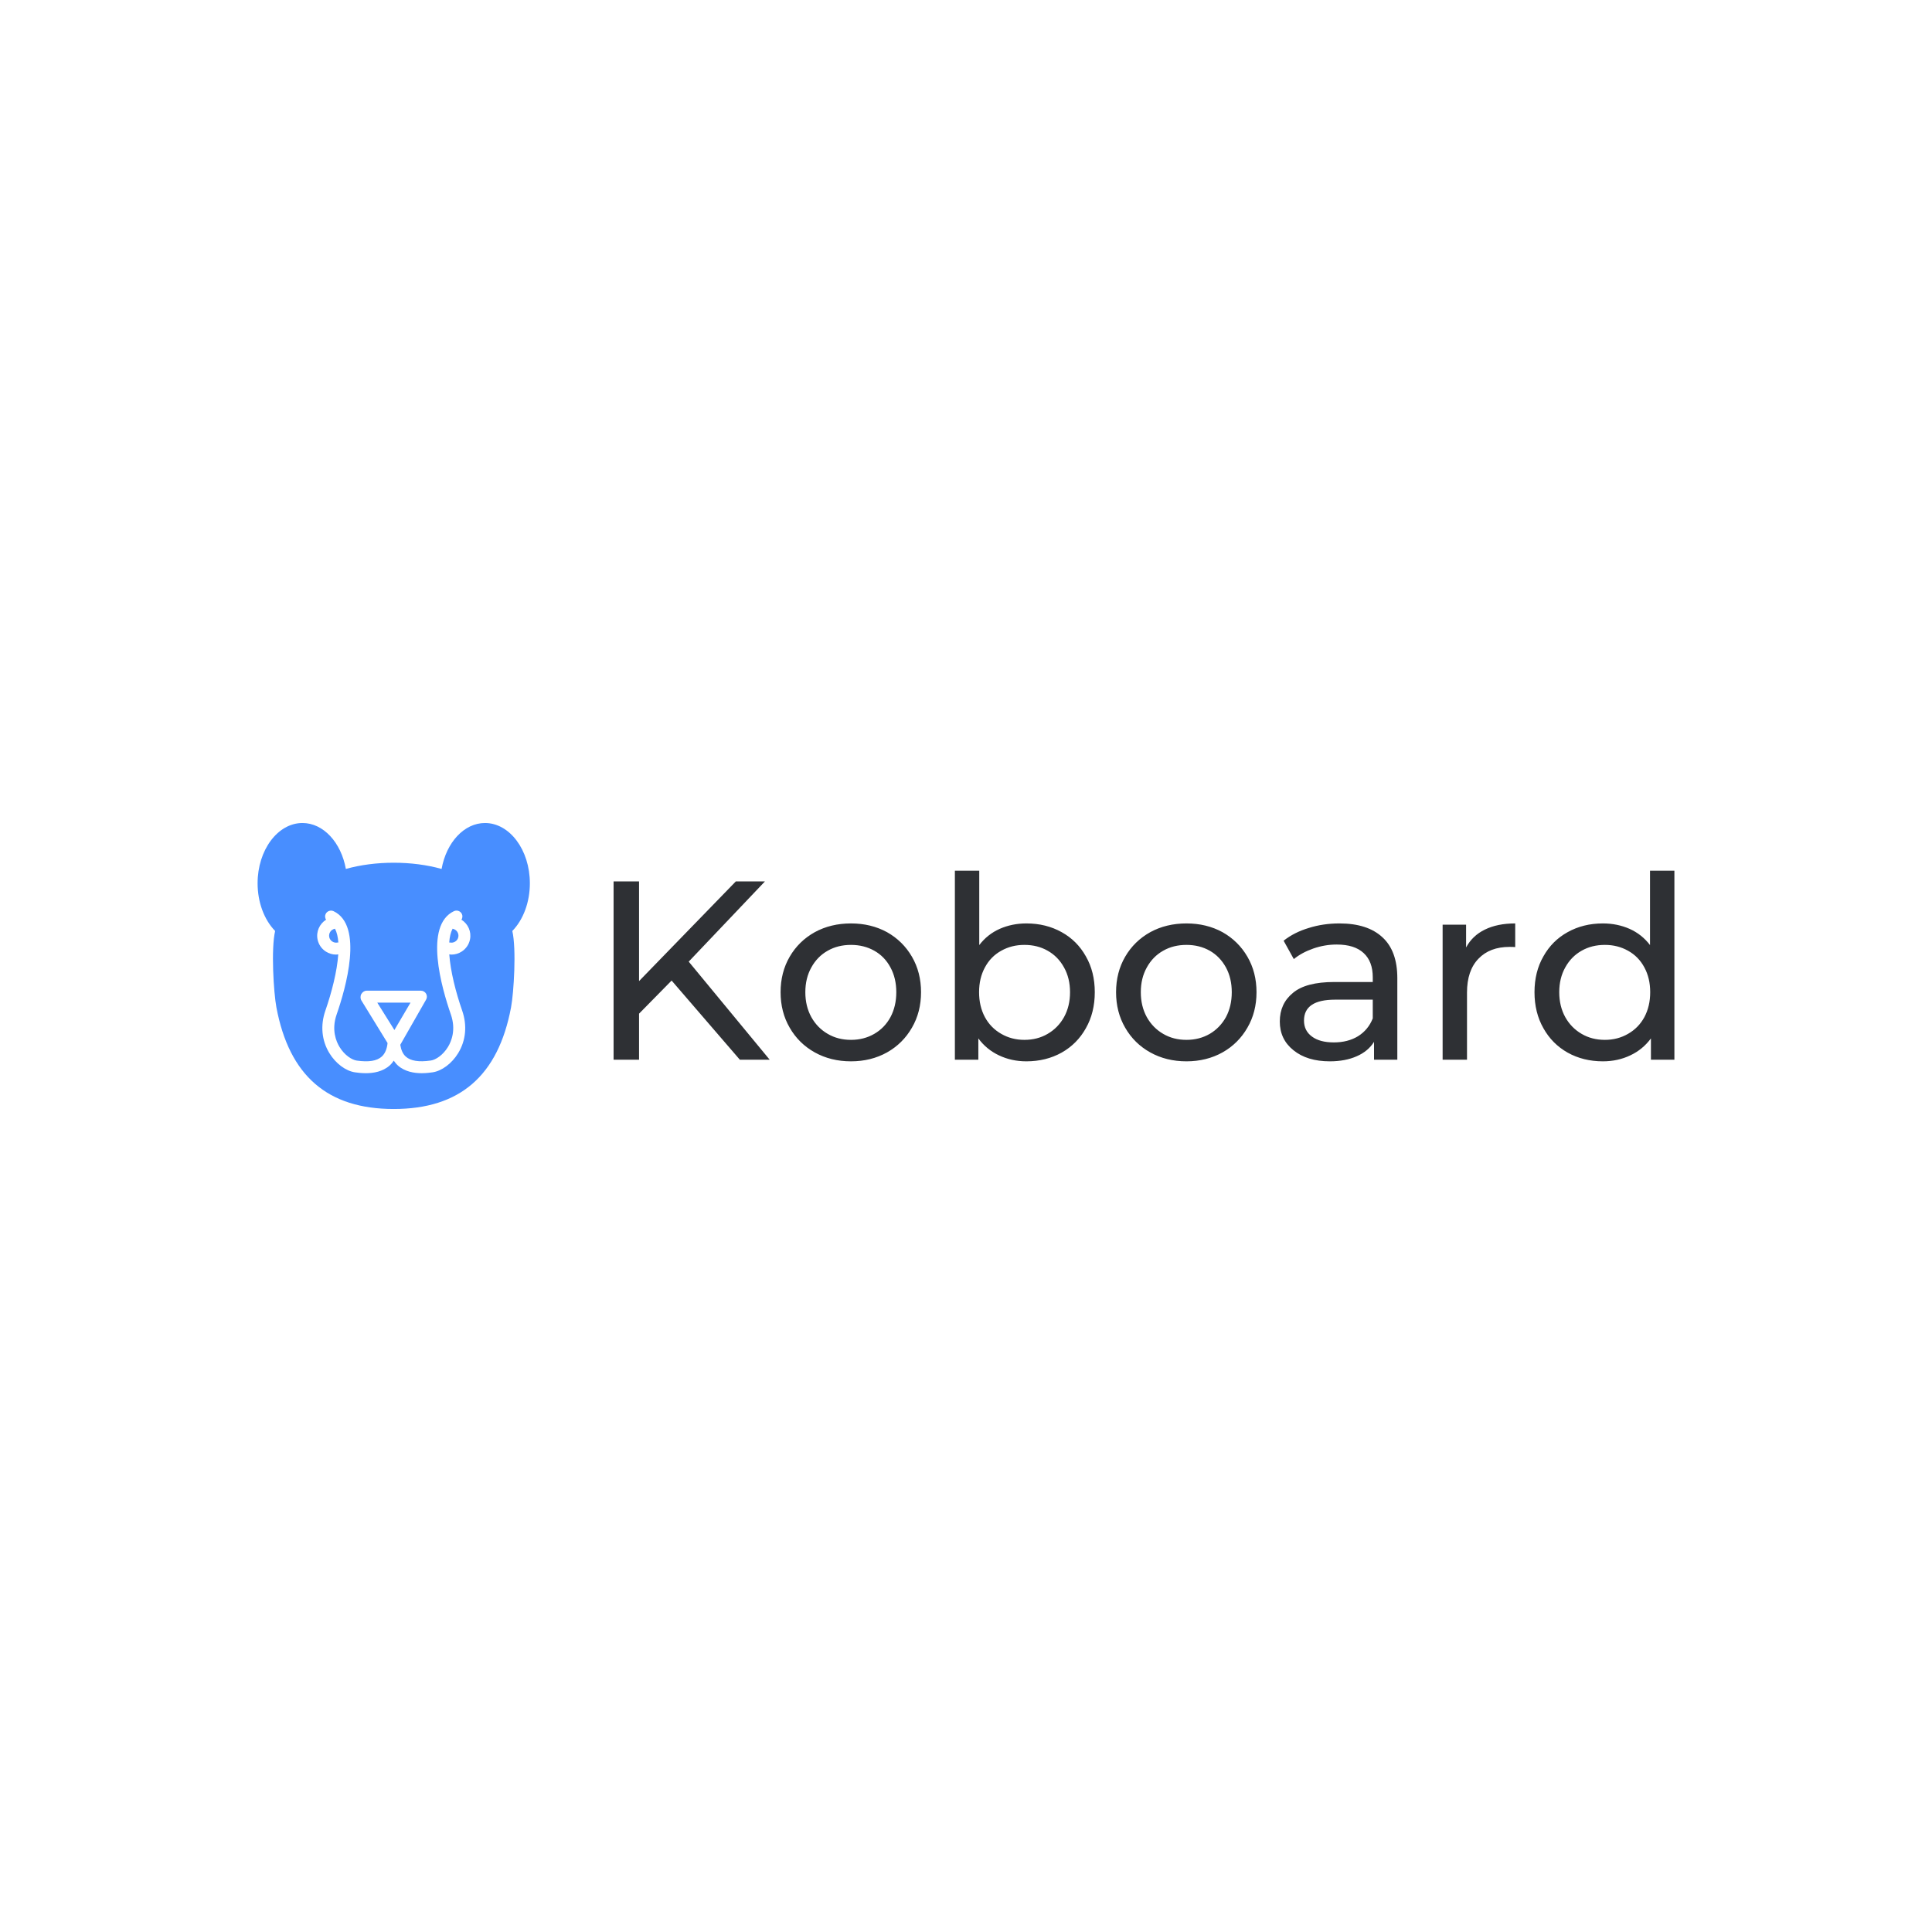
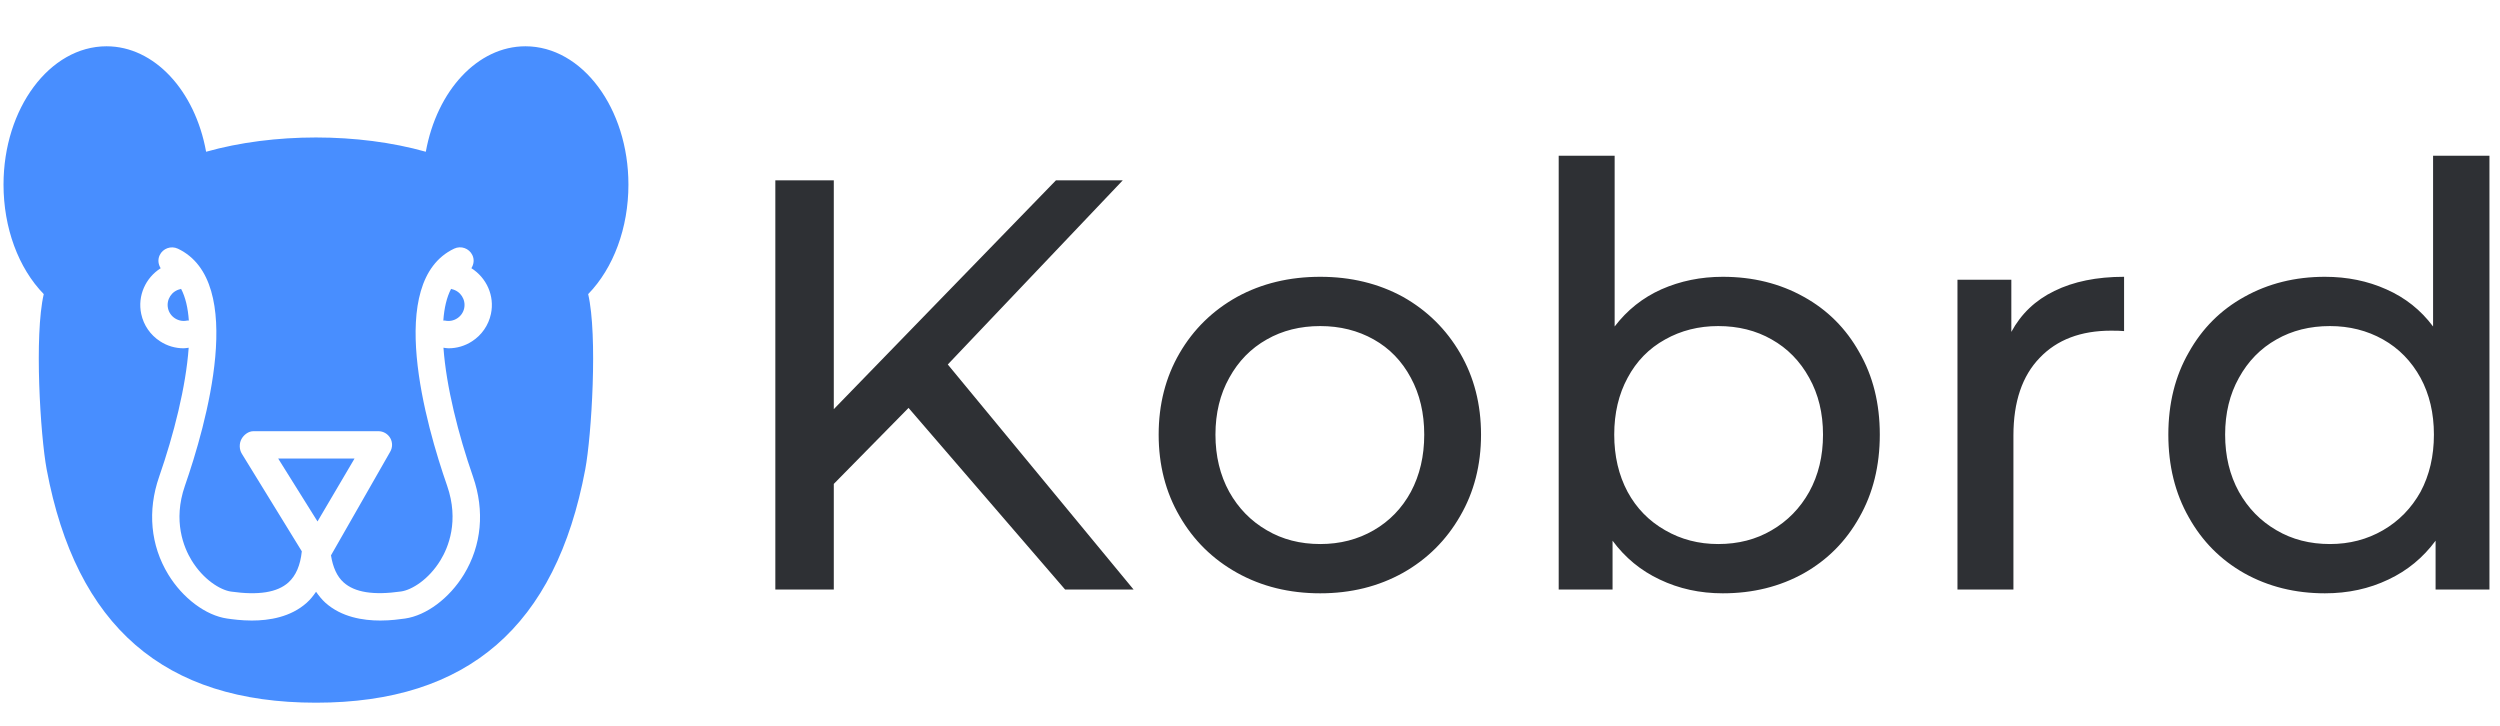
- <svg xmlns="http://www.w3.org/2000/svg" data-v-fde0c5aa="" viewBox="0 0 300 300" class="iconLeft">
-   <defs data-v-fde0c5aa="" />
-   <rect data-v-fde0c5aa="" fill="transparent" x="0" y="0" width="300px" height="300px" class="logo-background-square" />
-   <defs data-v-fde0c5aa="" />
-   <g data-v-fde0c5aa="" id="fbbf2353-8730-4262-9482-0dcb4c8ac108" fill="#2e3034" transform="matrix(2.824958,0,0,2.824958,91.12405,126.2704)">
-     <path d="M8.41 13.55L4.66 9.20L2.87 11.02L2.87 13.55L1.47 13.55L1.47 3.75L2.87 3.75L2.87 9.23L8.19 3.75L9.79 3.75L5.60 8.16L10.05 13.55L8.41 13.55ZM14.52 13.64L14.52 13.64Q13.41 13.64 12.53 13.15L12.53 13.15L12.53 13.15Q11.65 12.66 11.15 11.79L11.15 11.79L11.15 11.79Q10.65 10.93 10.65 9.84L10.65 9.84L10.65 9.84Q10.65 8.75 11.15 7.89L11.15 7.89L11.15 7.89Q11.65 7.03 12.53 6.54L12.53 6.54L12.53 6.54Q13.41 6.06 14.52 6.06L14.52 6.06L14.52 6.06Q15.62 6.06 16.50 6.54L16.50 6.54L16.50 6.54Q17.37 7.03 17.87 7.89L17.87 7.89L17.87 7.89Q18.37 8.75 18.37 9.84L18.37 9.84L18.37 9.84Q18.37 10.93 17.87 11.79L17.87 11.79L17.87 11.79Q17.37 12.66 16.50 13.15L16.50 13.15L16.50 13.15Q15.62 13.64 14.52 13.64L14.52 13.64ZM14.52 12.46L14.52 12.46Q15.23 12.46 15.80 12.13L15.80 12.13L15.80 12.13Q16.37 11.80 16.69 11.21L16.69 11.21L16.69 11.21Q17.01 10.61 17.01 9.84L17.01 9.84L17.01 9.84Q17.01 9.07 16.69 8.48L16.69 8.48L16.69 8.48Q16.37 7.88 15.80 7.56L15.80 7.56L15.80 7.56Q15.23 7.24 14.52 7.24L14.52 7.24L14.52 7.24Q13.80 7.24 13.24 7.56L13.24 7.56L13.24 7.56Q12.67 7.88 12.34 8.48L12.34 8.48L12.34 8.48Q12.01 9.07 12.01 9.84L12.01 9.84L12.01 9.84Q12.01 10.61 12.34 11.21L12.34 11.21L12.34 11.21Q12.67 11.80 13.24 12.13L13.24 12.13L13.24 12.13Q13.80 12.46 14.52 12.46L14.52 12.46ZM24.16 6.06L24.16 6.06Q25.24 6.06 26.10 6.54L26.10 6.54L26.10 6.54Q26.95 7.01 27.43 7.87L27.43 7.87L27.43 7.87Q27.92 8.72 27.92 9.84L27.92 9.84L27.92 9.84Q27.92 10.96 27.43 11.82L27.43 11.82L27.43 11.82Q26.95 12.68 26.10 13.16L26.10 13.16L26.10 13.16Q25.24 13.64 24.16 13.64L24.16 13.64L24.16 13.64Q23.34 13.64 22.65 13.31L22.65 13.31L22.65 13.31Q21.97 12.99 21.52 12.38L21.52 12.38L21.52 13.55L20.23 13.55L20.23 3.16L21.57 3.16L21.57 7.25L21.57 7.25Q22.02 6.66 22.69 6.36L22.69 6.36L22.69 6.36Q23.37 6.06 24.16 6.06L24.16 6.06ZM24.05 12.46L24.05 12.46Q24.77 12.46 25.33 12.13L25.33 12.13L25.33 12.13Q25.90 11.80 26.23 11.21L26.23 11.21L26.23 11.21Q26.56 10.61 26.56 9.84L26.56 9.84L26.56 9.84Q26.56 9.07 26.23 8.48L26.23 8.48L26.23 8.48Q25.90 7.88 25.33 7.56L25.33 7.56L25.33 7.56Q24.77 7.24 24.05 7.24L24.05 7.24L24.05 7.24Q23.35 7.24 22.78 7.56L22.78 7.56L22.78 7.56Q22.20 7.88 21.88 8.48L21.88 8.48L21.88 8.48Q21.56 9.07 21.56 9.84L21.56 9.84L21.56 9.84Q21.56 10.61 21.88 11.21L21.88 11.21L21.88 11.21Q22.20 11.80 22.78 12.13L22.78 12.13L22.78 12.13Q23.35 12.46 24.05 12.46L24.05 12.46ZM32.96 13.64L32.96 13.64Q31.85 13.64 30.97 13.15L30.97 13.15L30.97 13.15Q30.09 12.66 29.59 11.79L29.59 11.79L29.59 11.79Q29.09 10.93 29.09 9.84L29.09 9.84L29.09 9.84Q29.09 8.75 29.59 7.89L29.59 7.89L29.59 7.89Q30.09 7.03 30.97 6.54L30.97 6.54L30.97 6.54Q31.85 6.06 32.96 6.06L32.96 6.06L32.96 6.06Q34.06 6.06 34.94 6.54L34.94 6.54L34.94 6.54Q35.81 7.03 36.31 7.89L36.31 7.89L36.31 7.89Q36.81 8.75 36.81 9.84L36.81 9.84L36.81 9.84Q36.81 10.93 36.31 11.79L36.31 11.79L36.31 11.79Q35.81 12.66 34.94 13.15L34.94 13.15L34.94 13.15Q34.06 13.64 32.96 13.64L32.96 13.64ZM32.96 12.46L32.96 12.46Q33.67 12.46 34.24 12.13L34.24 12.13L34.24 12.13Q34.80 11.80 35.13 11.21L35.13 11.21L35.13 11.21Q35.45 10.61 35.45 9.84L35.45 9.84L35.45 9.84Q35.45 9.07 35.13 8.48L35.13 8.48L35.13 8.48Q34.80 7.88 34.24 7.56L34.24 7.56L34.24 7.56Q33.67 7.24 32.96 7.24L32.96 7.24L32.96 7.24Q32.24 7.24 31.68 7.56L31.68 7.56L31.68 7.56Q31.11 7.88 30.78 8.48L30.78 8.48L30.78 8.48Q30.45 9.07 30.45 9.84L30.45 9.84L30.45 9.84Q30.45 10.61 30.78 11.21L30.78 11.21L30.78 11.21Q31.11 11.80 31.68 12.13L31.68 12.13L31.68 12.13Q32.24 12.46 32.96 12.46L32.96 12.46ZM41.37 6.06L41.37 6.06Q42.91 6.06 43.73 6.82L43.73 6.82L43.73 6.82Q44.55 7.57 44.55 9.07L44.55 9.07L44.55 13.55L43.27 13.55L43.27 12.57L43.27 12.57Q42.94 13.09 42.32 13.36L42.32 13.36L42.32 13.36Q41.69 13.64 40.84 13.64L40.84 13.64L40.84 13.64Q39.59 13.64 38.84 13.03L38.84 13.03L38.84 13.03Q38.09 12.43 38.09 11.45L38.09 11.45L38.09 11.45Q38.09 10.47 38.81 9.88L38.81 9.88L38.81 9.88Q39.52 9.28 41.08 9.28L41.08 9.28L43.20 9.28L43.20 9.02L43.20 9.02Q43.20 8.15 42.70 7.69L42.70 7.69L42.70 7.69Q42.20 7.22 41.22 7.22L41.22 7.22L41.22 7.22Q40.56 7.22 39.93 7.44L39.93 7.44L39.93 7.44Q39.30 7.66 38.86 8.02L38.86 8.02L38.30 7.01L38.30 7.01Q38.88 6.55 39.68 6.31L39.68 6.31L39.68 6.31Q40.47 6.06 41.37 6.06L41.37 6.06ZM41.06 12.60L41.06 12.60Q41.83 12.60 42.39 12.26L42.39 12.26L42.39 12.26Q42.95 11.91 43.20 11.28L43.20 11.28L43.20 10.25L41.13 10.25L41.13 10.25Q39.42 10.25 39.42 11.40L39.42 11.40L39.42 11.40Q39.42 11.96 39.86 12.28L39.86 12.28L39.86 12.28Q40.29 12.60 41.06 12.60L41.06 12.60ZM48.33 7.38L48.33 7.38Q48.68 6.73 49.36 6.40L49.36 6.40L49.36 6.40Q50.05 6.06 51.03 6.06L51.03 6.06L51.03 7.36L51.03 7.36Q50.92 7.35 50.72 7.35L50.72 7.35L50.72 7.35Q49.63 7.35 49.01 8.00L49.01 8.00L49.01 8.00Q48.38 8.65 48.38 9.86L48.38 9.86L48.38 13.55L47.04 13.55L47.04 6.13L48.33 6.13L48.33 7.38ZM58.44 3.16L59.78 3.16L59.78 13.55L58.49 13.55L58.49 12.38L58.49 12.38Q58.04 12.99 57.36 13.31L57.36 13.31L57.36 13.31Q56.67 13.64 55.85 13.64L55.85 13.64L55.85 13.64Q54.77 13.64 53.91 13.16L53.91 13.16L53.91 13.16Q53.06 12.68 52.58 11.82L52.58 11.82L52.58 11.82Q52.09 10.96 52.09 9.84L52.09 9.84L52.09 9.84Q52.09 8.72 52.58 7.87L52.58 7.87L52.58 7.87Q53.06 7.01 53.91 6.54L53.91 6.54L53.91 6.54Q54.77 6.06 55.85 6.06L55.85 6.06L55.85 6.06Q56.64 6.06 57.32 6.36L57.32 6.36L57.32 6.36Q57.99 6.66 58.44 7.25L58.44 7.25L58.44 3.16ZM55.96 12.46L55.96 12.46Q56.66 12.46 57.23 12.13L57.23 12.13L57.23 12.13Q57.81 11.80 58.13 11.21L58.13 11.21L58.13 11.21Q58.45 10.61 58.45 9.84L58.45 9.84L58.45 9.84Q58.45 9.07 58.13 8.48L58.13 8.48L58.13 8.48Q57.81 7.88 57.23 7.56L57.23 7.56L57.23 7.56Q56.66 7.24 55.96 7.24L55.96 7.24L55.96 7.24Q55.24 7.24 54.68 7.56L54.68 7.56L54.68 7.56Q54.11 7.88 53.78 8.48L53.78 8.48L53.78 8.48Q53.45 9.07 53.45 9.84L53.45 9.84L53.45 9.84Q53.45 10.61 53.78 11.21L53.78 11.21L53.78 11.21Q54.11 11.80 54.68 12.13L54.68 12.13L54.68 12.13Q55.24 12.46 55.96 12.46L55.96 12.46Z" />
+ <svg xmlns="http://www.w3.org/2000/svg" width="355" height="103" class="iconLeft">
+   <defs>
+   
+  </defs>
+   <defs>
+   
+  </defs>
+   <defs>
+   
+  </defs>
+   <g>
+     <rect fill="none" id="canvas_background" height="105" width="357" y="-1" x="-1" />
  </g>
-   <defs data-v-fde0c5aa="" />
-   <g data-v-fde0c5aa="" id="4d351a0d-8391-4a65-8279-6c292f3340d1" stroke="none" fill="#488eff" transform="matrix(0.4625868,0,0,0.4625868,38.9342,127.7958)">
-     <path d="M67.86 35.516c-.04-.004-.068-.032-.1-.04-.64 1.224-1.004 2.796-1.136 4.64.084.004.168-.016.252 0a2.326 2.326 0 0 0 1.776-.328 2.32 2.32 0 0 0 1.024-1.476 2.365 2.365 0 0 0-1.816-2.796zM42.472 60.292l5.752 9.2 5.416-9.2zM28.272 35.472c-.032.008-.06.036-.096.04a2.364 2.364 0 0 0-1.82 2.796c.128.612.496 1.14 1.028 1.48.528.34 1.16.46 1.772.324.084-.016.168.004.252 0-.132-1.84-.492-3.416-1.136-4.64z" />
-     <path d="M93.696 20.228C93.696 9.076 86.936 0 78.632 0c-6.984 0-12.948 6.48-14.568 15.424-9.852-2.784-22.28-2.784-32.132 0C30.32 6.48 24.352 0 17.368 0 9.064 0 2.304 9.076 2.304 20.228c0 6.328 2.176 12.208 5.884 16.016-1.404 6.032-.5 20.676.428 25.64C12.924 84.844 25.804 96 47.996 96S83.072 84.84 87.38 61.884c.928-4.952 1.832-19.604.428-25.64 3.708-3.808 5.888-9.688 5.888-16.016zM73.588 39.14a6.325 6.325 0 0 1-2.764 4.008 6.284 6.284 0 0 1-3.436 1.02c-.252 0-.496-.052-.744-.084.408 5.696 2.172 12.688 4.328 18.88 1.728 4.972 1.252 10.04-1.332 14.276-2.116 3.476-5.5 6.008-8.62 6.452-.74.1-2.056.292-3.612.292-2.52 0-5.668-.488-8.032-2.604-.524-.476-.956-1.024-1.364-1.604-.4.584-.836 1.136-1.36 1.604-2.36 2.116-5.508 2.604-8.032 2.604-1.56 0-2.876-.188-3.612-.292-3.12-.444-6.504-2.98-8.616-6.452-2.584-4.24-3.06-9.312-1.332-14.276 2.152-6.192 3.92-13.18 4.324-18.876-.248.028-.492.08-.74.08-1.212 0-2.4-.344-3.436-1.02a6.313 6.313 0 0 1-2.764-4c-.572-2.676.656-5.308 2.844-6.688-.352-.56-.452-1.264-.148-1.904a2.003 2.003 0 0 1 2.664-.956c10.136 4.812 4.096 25.852 1.028 34.68-1.788 5.152-.16 9.032.972 10.892 1.716 2.82 4.192 4.344 5.76 4.576 4.02.568 6.772.136 8.408-1.336 1.084-.98 1.748-2.504 1.956-4.552L37.16 59.592c-.388-.616-.408-1.508-.056-2.148.352-.636 1.028-1.152 1.752-1.152h18.272c.716 0 1.38.388 1.736 1.004a2.002 2.002 0 0 1-.012 2.008l-8.656 15.148c.276 1.736.872 3.08 1.844 3.952 1.632 1.468 4.368 1.904 8.408 1.328 1.572-.224 4.048-1.752 5.764-4.572 1.132-1.852 2.756-5.736.968-10.892-3.076-8.828-9.12-29.86 1.032-34.676a2.003 2.003 0 0 1 2.664.956c.308.64.204 1.344-.148 1.908 2.2 1.388 3.428 4.016 2.86 6.684z" />
+   <g>
+     <g stroke="null" id="svg_5">
+       <g stroke="null" id="svg_6">
+         <g stroke="null" transform="matrix(5.929452,0,0,5.929452,57.25468,158.9378) " fill="#2e3034" id="e7ba3948-04a8-4d60-8ee0-1b5b9066c9d2">
+           <path stroke="null" id="svg_2" d="m15.852,-12.686l-3.75,-4.35l-1.79,1.82l0,2.53l-1.4,0l0,-9.8l1.4,0l0,5.48l5.32,-5.48l1.6,0l-4.19,4.41l4.45,5.39l-1.64,0zm6.11,0.09l0,0q-1.11,0 -1.99,-0.49l0,0l0,0q-0.88,-0.49 -1.38,-1.36l0,0l0,0q-0.5,-0.86 -0.5,-1.95l0,0l0,0q0,-1.09 0.5,-1.95l0,0l0,0q0.5,-0.86 1.38,-1.35l0,0l0,0q0.88,-0.48 1.99,-0.48l0,0l0,0q1.1,0 1.98,0.48l0,0l0,0q0.87,0.49 1.37,1.35l0,0l0,0q0.5,0.86 0.5,1.95l0,0l0,0q0,1.09 -0.5,1.95l0,0l0,0q-0.5,0.87 -1.37,1.36l0,0l0,0q-0.88,0.49 -1.98,0.49l0,0zm0,-1.18l0,0q0.71,0 1.28,-0.33l0,0l0,0q0.57,-0.33 0.89,-0.92l0,0l0,0q0.32,-0.6 0.32,-1.37l0,0l0,0q0,-0.77 -0.32,-1.36l0,0l0,0q-0.32,-0.6 -0.89,-0.92l0,0l0,0q-0.57,-0.32 -1.28,-0.32l0,0l0,0q-0.72,0 -1.28,0.32l0,0l0,0q-0.57,0.32 -0.9,0.92l0,0l0,0q-0.33,0.59 -0.33,1.36l0,0l0,0q0,0.77 0.33,1.37l0,0l0,0q0.33,0.59 0.9,0.92l0,0l0,0q0.56,0.33 1.28,0.33l0,0zm9.64,-6.4l0,0q1.08,0 1.94,0.48l0,0l0,0q0.85,0.47 1.33,1.33l0,0l0,0q0.49,0.85 0.49,1.97l0,0l0,0q0,1.12 -0.49,1.98l0,0l0,0q-0.48,0.86 -1.33,1.34l0,0l0,0q-0.86,0.48 -1.94,0.48l0,0l0,0q-0.82,0 -1.51,-0.33l0,0l0,0q-0.68,-0.32 -1.13,-0.93l0,0l0,1.17l-1.29,0l0,-10.39l1.34,0l0,4.09l0,0q0.45,-0.59 1.12,-0.89l0,0l0,0q0.68,-0.3 1.47,-0.3l0,0zm-0.11,6.4l0,0q0.72,0 1.28,-0.33l0,0l0,0q0.57,-0.33 0.9,-0.92l0,0l0,0q0.33,-0.6 0.33,-1.37l0,0l0,0q0,-0.77 -0.33,-1.36l0,0l0,0q-0.33,-0.6 -0.9,-0.92l0,0l0,0q-0.56,-0.32 -1.28,-0.32l0,0l0,0q-0.7,0 -1.27,0.32l0,0l0,0q-0.58,0.32 -0.9,0.92l0,0l0,0q-0.32,0.59 -0.32,1.36l0,0l0,0q0,0.77 0.32,1.37l0,0l0,0q0.32,0.59 0.9,0.92l0,0l0,0q0.57,0.33 1.27,0.33l0,0zm7.02,-5.08l0,0q0.35,-0.65 1.03,-0.98l0,0l0,0q0.69,-0.34 1.67,-0.34l0,0l0,1.3l0,0q-0.11,-0.01 -0.31,-0.01l0,0l0,0q-1.09,0 -1.71,0.65l0,0l0,0q-0.63,0.65 -0.63,1.86l0,0l0,3.69l-1.34,0l0,-7.42l1.29,0l0,1.25zm10.1,-4.22l1.35,0l0,10.39l-1.29,0l0,-1.17l0,0q-0.45,0.61 -1.13,0.93l0,0l0,0q-0.69,0.33 -1.52,0.33l0,0l0,0q-1.07,0 -1.93,-0.48l0,0l0,0q-0.85,-0.48 -1.33,-1.34l0,0l0,0q-0.49,-0.86 -0.49,-1.98l0,0l0,0q0,-1.12 0.49,-1.97l0,0l0,0q0.48,-0.86 1.33,-1.33l0,0l0,0q0.86,-0.48 1.93,-0.48l0,0l0,0q0.8,0 1.47,0.3l0,0l0,0q0.68,0.3 1.12,0.89l0,0l0,-4.09zm-2.47,9.3l0,0q0.7,0 1.27,-0.33l0,0l0,0q0.57,-0.33 0.9,-0.92l0,0l0,0q0.32,-0.6 0.32,-1.37l0,0l0,0q0,-0.77 -0.32,-1.36l0,0l0,0q-0.33,-0.6 -0.9,-0.92l0,0l0,0q-0.57,-0.32 -1.27,-0.32l0,0l0,0q-0.72,0 -1.28,0.32l0,0l0,0q-0.57,0.32 -0.9,0.92l0,0l0,0q-0.33,0.59 -0.33,1.36l0,0l0,0q0,0.77 0.33,1.37l0,0l0,0q0.33,0.59 0.9,0.92l0,0l0,0q0.56,0.33 1.28,0.33l0,0z" />
+         </g>
+         <g stroke="null" transform="matrix(0.9709479,0,0,0.9709479,-45.86204,162.1397) " fill="#488eff" id="4683da2d-d44e-4107-b72b-9811b2e36585">
+           <path stroke="null" id="svg_3" d="m113.305,-124.706c-0.04,-0.004 -0.068,-0.032 -0.1,-0.04c-0.64,1.224 -1.004,2.796 -1.136,4.64c0.084,0.004 0.168,-0.016 0.252,0a2.326,2.326 0 0 0 1.776,-0.328a2.32,2.32 0 0 0 1.024,-1.476a2.365,2.365 0 0 0 -1.816,-2.796zm-25.388,24.776l5.752,9.2l5.416,-9.2l-11.168,0zm-14.2,-24.82c-0.032,0.008 -0.06,0.036 -0.096,0.04a2.364,2.364 0 0 0 -1.82,2.796c0.128,0.612 0.496,1.14 1.028,1.48c0.528,0.34 1.16,0.46 1.772,0.324c0.084,-0.016 0.168,0.004 0.252,0c-0.132,-1.84 -0.492,-3.416 -1.136,-4.64z" />
+           <path stroke="null" id="svg_4" d="m139.141,-139.994c0,-11.152 -6.76,-20.228 -15.064,-20.228c-6.984,0 -12.948,6.48 -14.568,15.424c-9.852,-2.784 -22.28,-2.784 -32.132,0c-1.612,-8.944 -7.58,-15.424 -14.564,-15.424c-8.304,0 -15.064,9.076 -15.064,20.228c0,6.328 2.176,12.208 5.884,16.016c-1.404,6.032 -0.5,20.676 0.428,25.64c4.308,22.96 17.188,34.116 39.38,34.116s35.076,-11.16 39.384,-34.116c0.928,-4.952 1.832,-19.604 0.428,-25.64c3.708,-3.808 5.888,-9.688 5.888,-16.016zm-20.108,18.912a6.325,6.325 0 0 1 -2.764,4.008a6.284,6.284 0 0 1 -3.436,1.02c-0.252,0 -0.496,-0.052 -0.744,-0.084c0.408,5.696 2.172,12.688 4.328,18.88c1.728,4.972 1.252,10.04 -1.332,14.276c-2.116,3.476 -5.5,6.008 -8.62,6.452c-0.74,0.1 -2.056,0.292 -3.612,0.292c-2.52,0 -5.668,-0.488 -8.032,-2.604c-0.524,-0.476 -0.956,-1.024 -1.364,-1.604c-0.4,0.584 -0.836,1.136 -1.36,1.604c-2.36,2.116 -5.508,2.604 -8.032,2.604c-1.56,0 -2.876,-0.188 -3.612,-0.292c-3.12,-0.444 -6.504,-2.98 -8.616,-6.452c-2.584,-4.24 -3.06,-9.312 -1.332,-14.276c2.152,-6.192 3.92,-13.18 4.324,-18.876c-0.248,0.028 -0.492,0.08 -0.74,0.08c-1.212,0 -2.4,-0.344 -3.436,-1.02a6.313,6.313 0 0 1 -2.764,-4c-0.572,-2.676 0.656,-5.308 2.844,-6.688c-0.352,-0.56 -0.452,-1.264 -0.148,-1.904a2.003,2.003 0 0 1 2.664,-0.956c10.136,4.812 4.096,25.852 1.028,34.68c-1.788,5.152 -0.16,9.032 0.972,10.892c1.716,2.82 4.192,4.344 5.76,4.576c4.02,0.568 6.772,0.136 8.408,-1.336c1.084,-0.98 1.748,-2.504 1.956,-4.552l-8.768,-14.268c-0.388,-0.616 -0.408,-1.508 -0.056,-2.148c0.352,-0.636 1.028,-1.152 1.752,-1.152l18.272,0c0.716,0 1.38,0.388 1.736,1.004a2.002,2.002 0 0 1 -0.012,2.008l-8.656,15.148c0.276,1.736 0.872,3.08 1.844,3.952c1.632,1.468 4.368,1.904 8.408,1.328c1.572,-0.224 4.048,-1.752 5.764,-4.572c1.132,-1.852 2.756,-5.736 0.968,-10.892c-3.076,-8.828 -9.12,-29.86 1.032,-34.676a2.003,2.003 0 0 1 2.664,0.956c0.308,0.64 0.204,1.344 -0.148,1.908c2.2,1.388 3.428,4.016 2.86,6.684z" />
+         </g>
+       </g>
+     </g>
  </g>
</svg>
